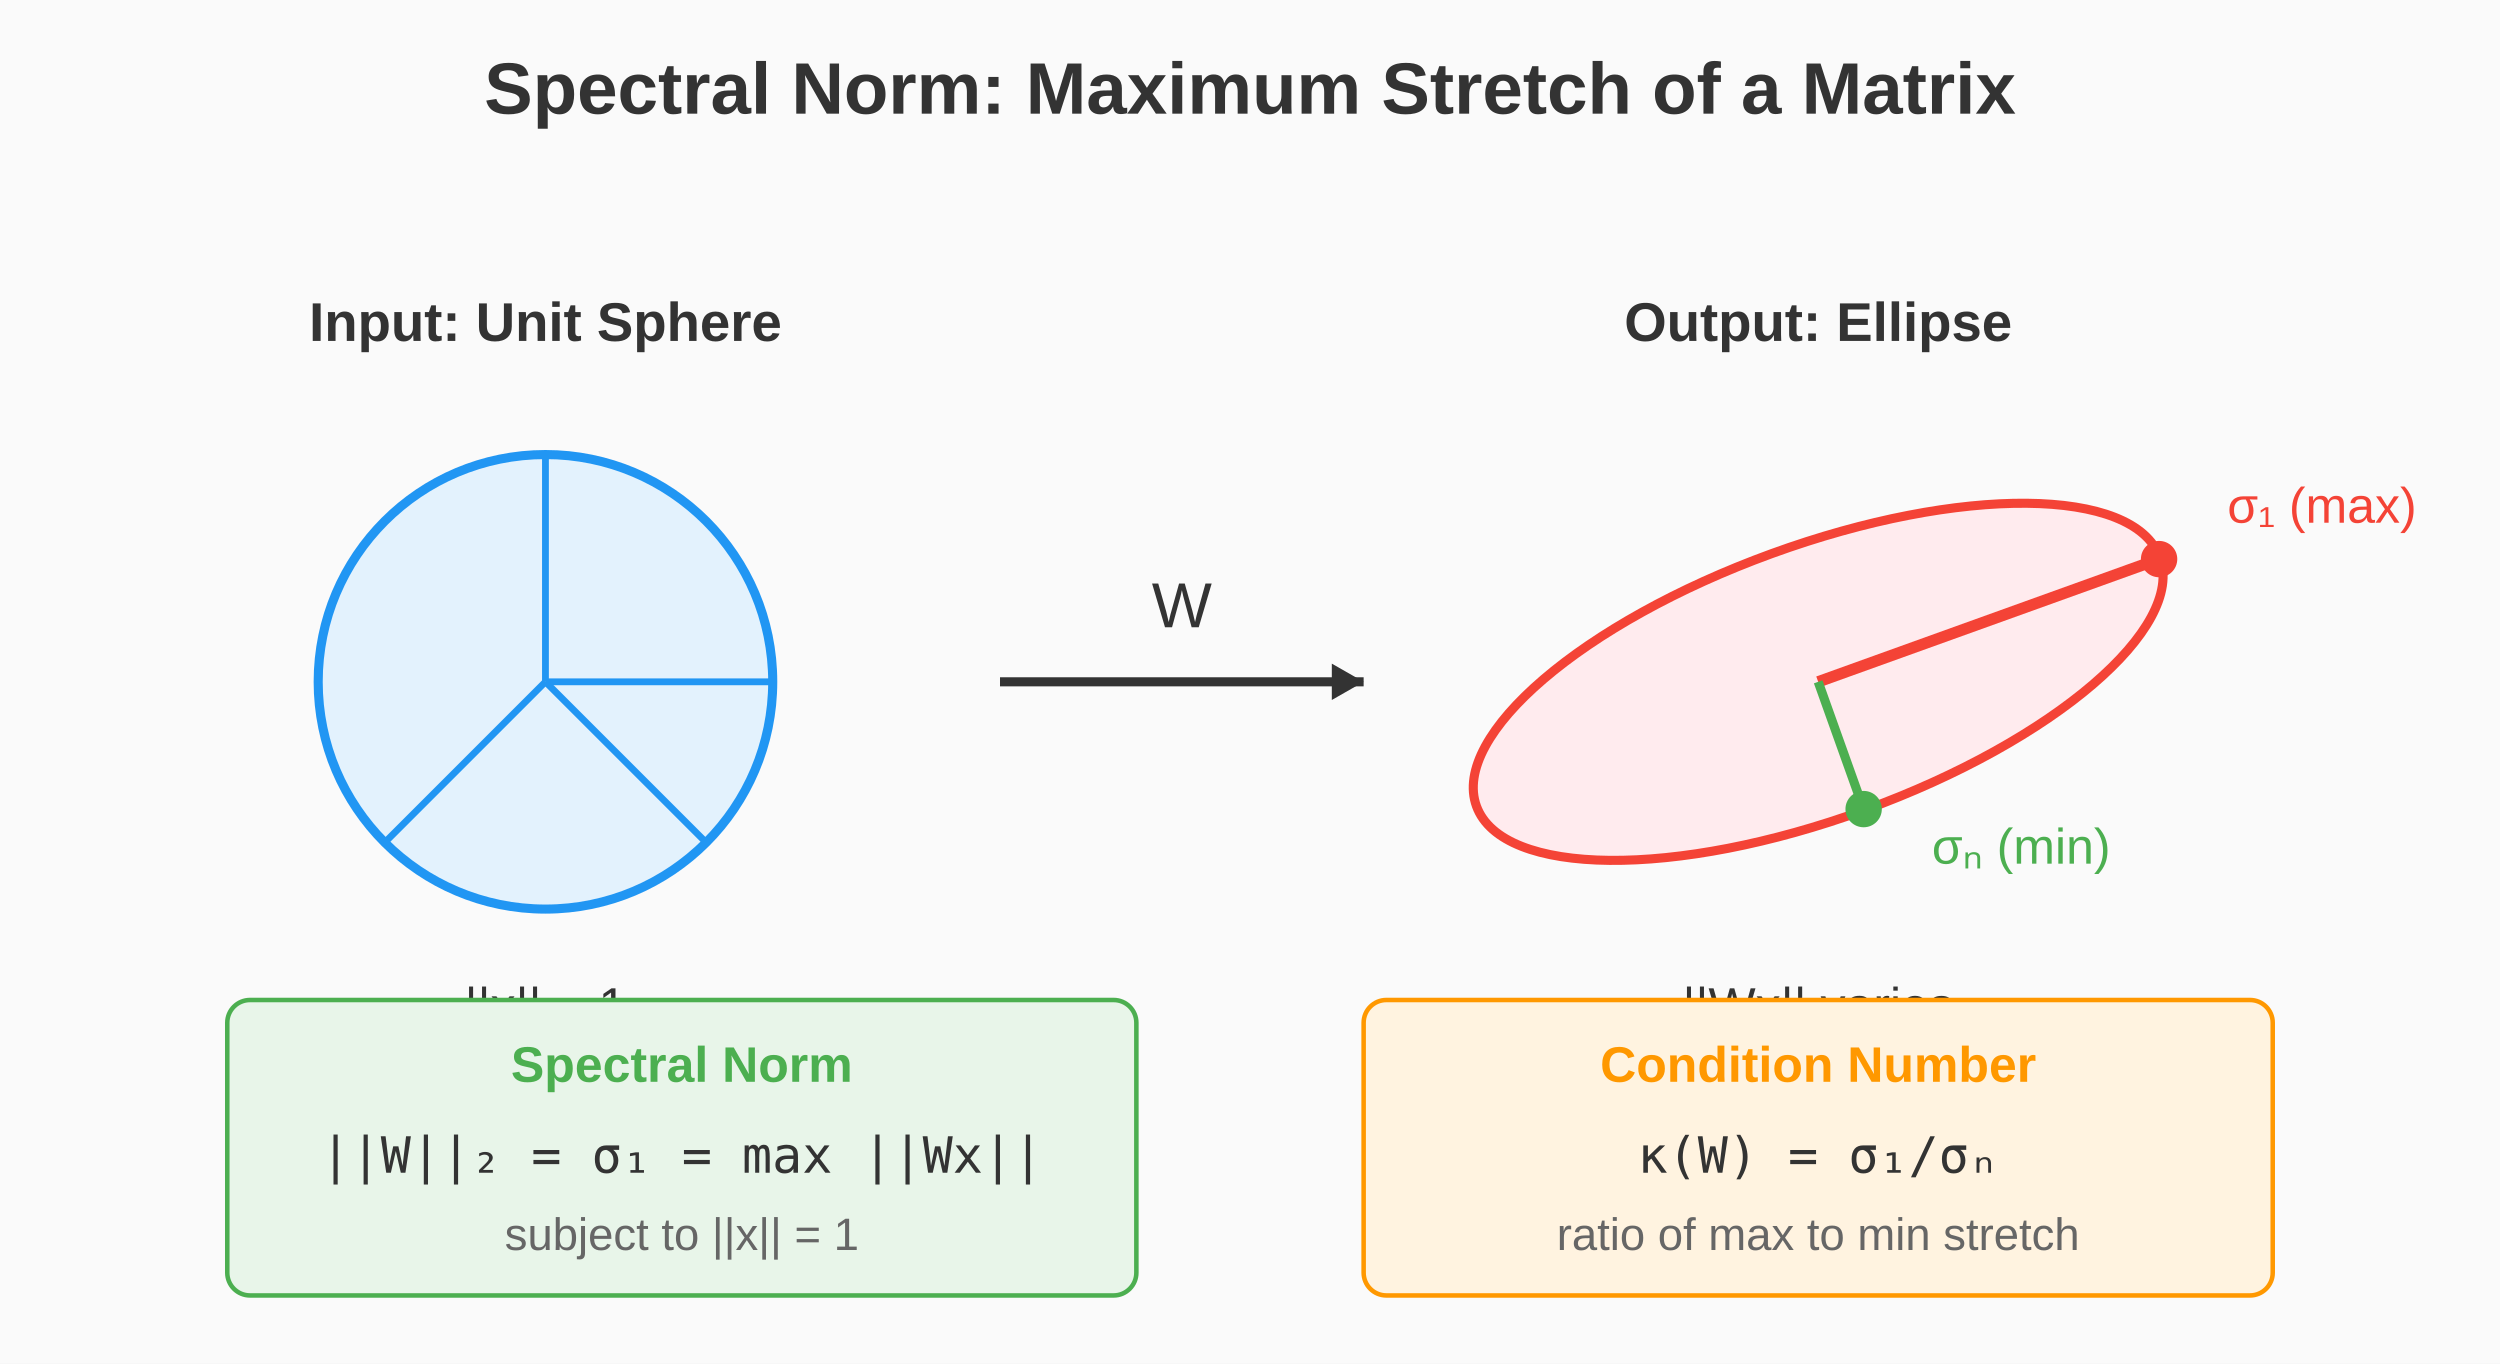
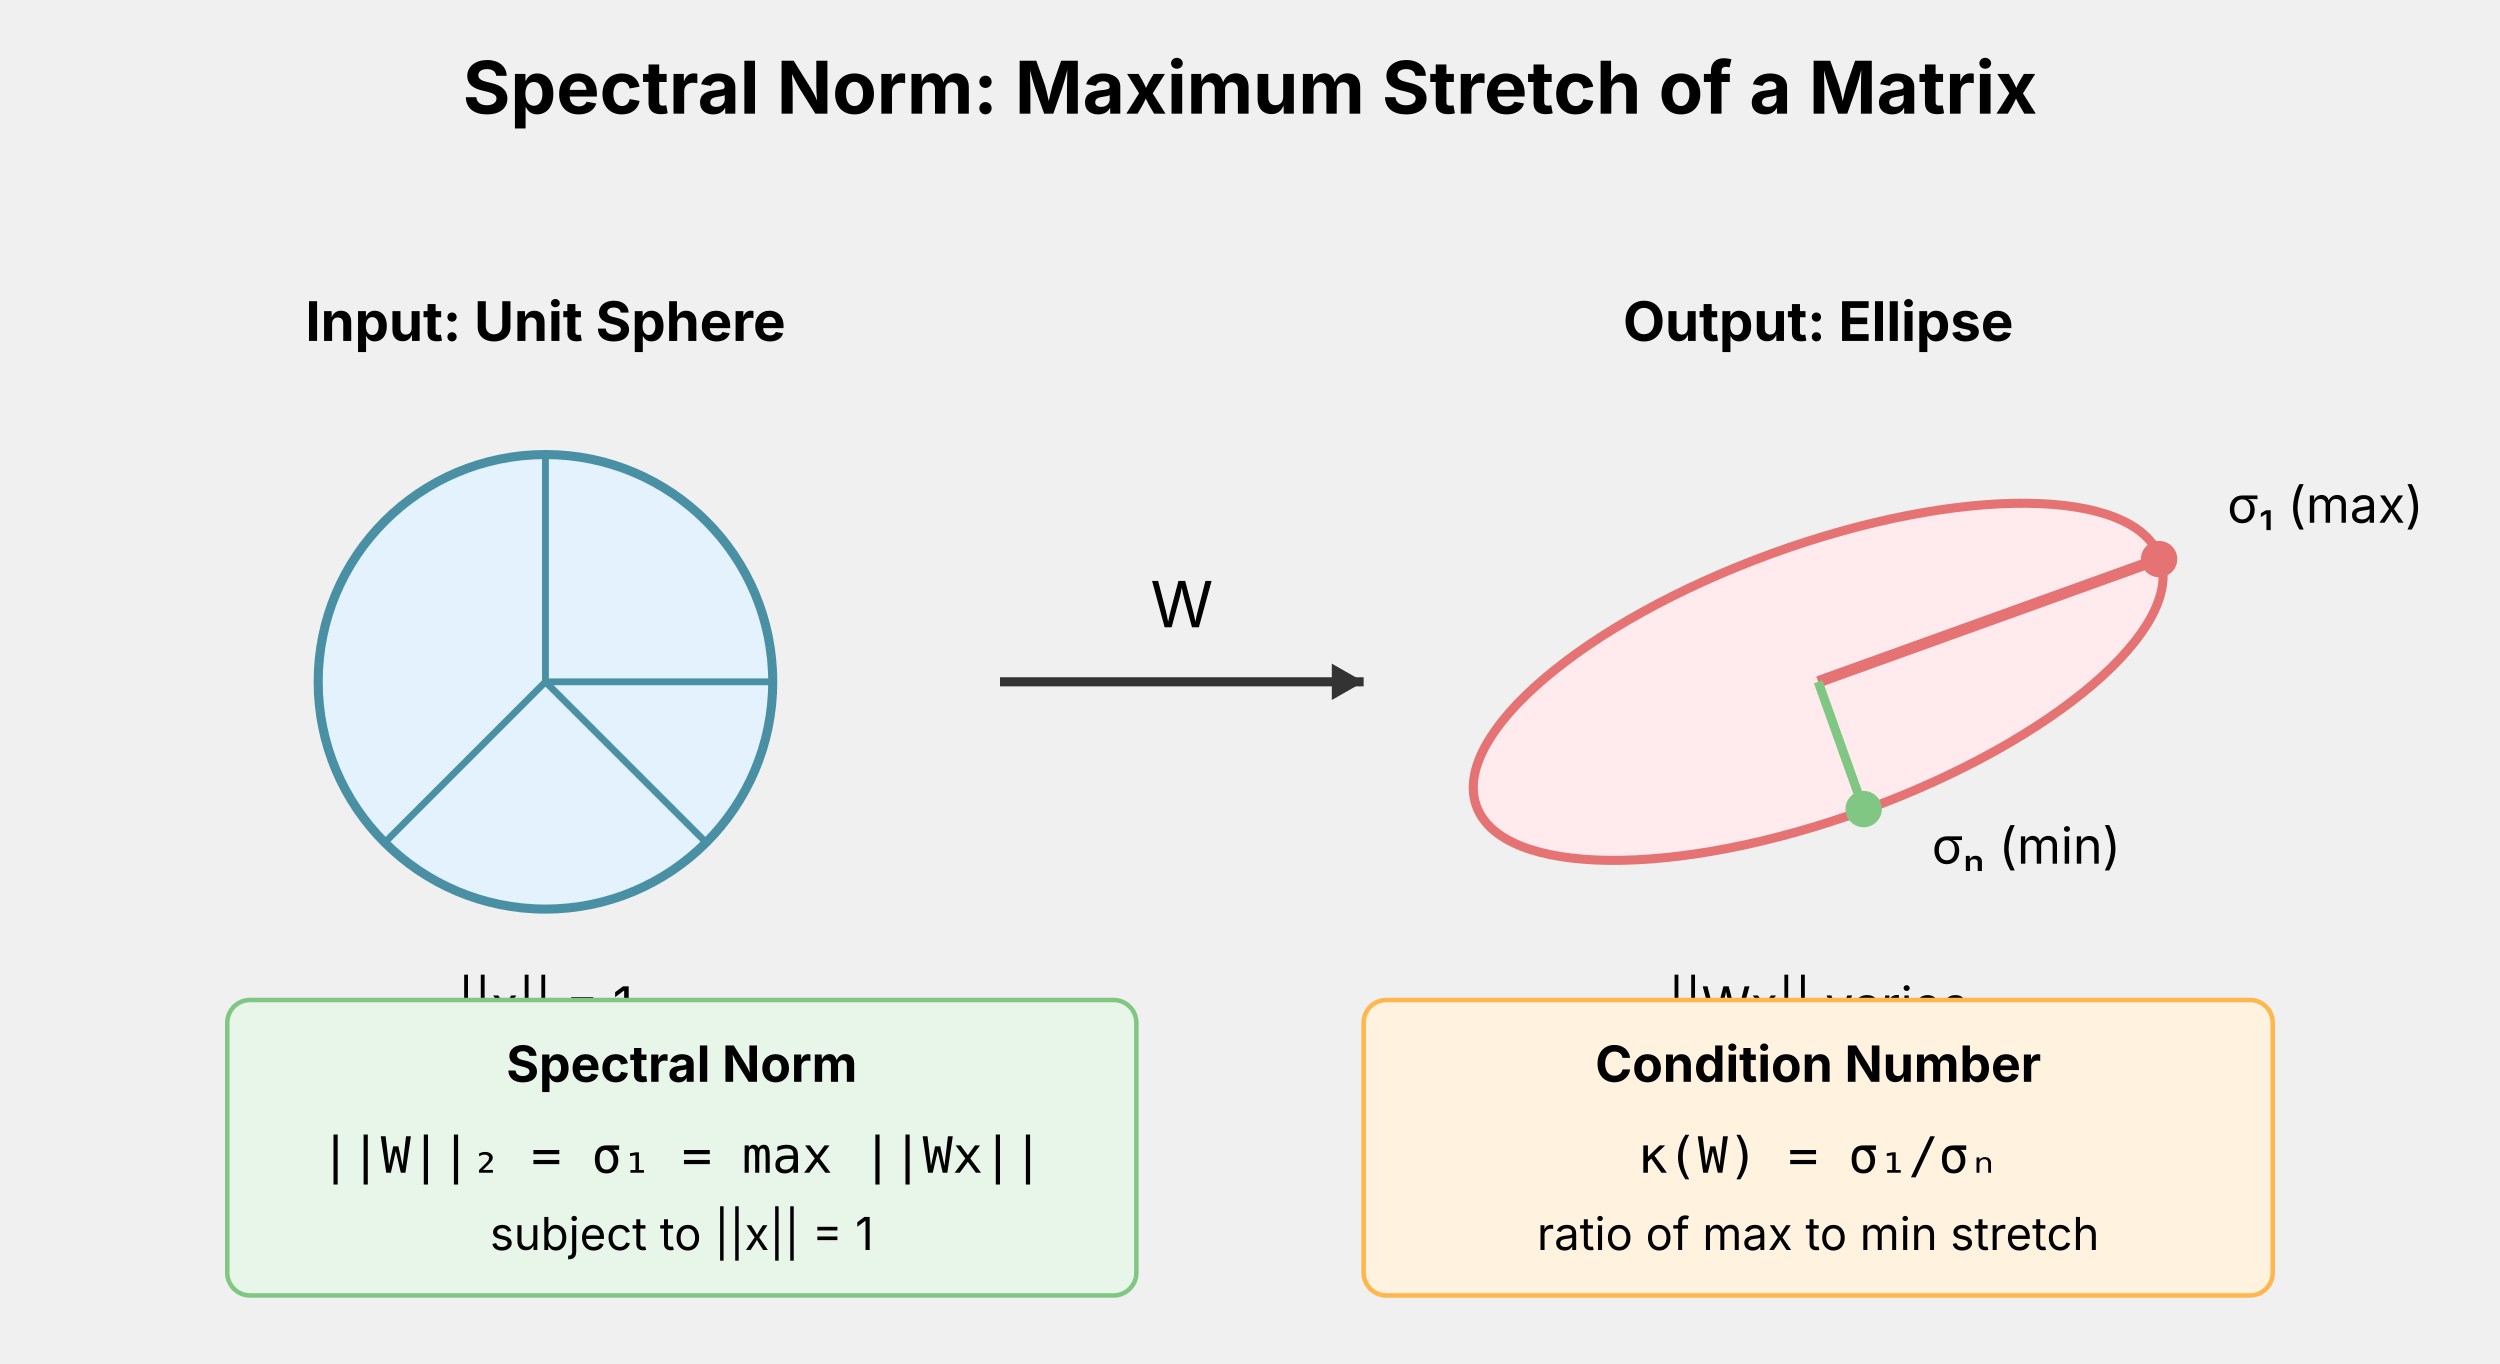
<svg xmlns="http://www.w3.org/2000/svg" viewBox="0 0 550 300">
-   <rect width="550" height="300" fill="#fafafa" />
-   <text x="275" y="25" text-anchor="middle" font-family="Arial, sans-serif" font-size="16" font-weight="bold" fill="#333">Spectral Norm: Maximum Stretch of a Matrix</text>
+   <style>
+     /* Light mode (default) */
+     text { fill: #000000; }
+     .label-text { fill: #666666; }
+ 
+     /* Dark mode */
+     @media (prefers-color-scheme: dark) {
+       text { fill: #ffffff; }
+       .label-text { fill: #cccccc; }
+ 
+       text[fill="#000"], text[fill="#000000"], text[fill="#333"], text[fill="#666"] {
+         fill: #ffffff;
+       }
+       text[fill="#fff"], text[fill="#ffffff"], text[fill="white"] {
+         fill: #ffffff;
+       }
+       text[fill="#E57373"] { fill: #ef5350; }
+       text[fill="#81C784"] { fill: #66bb6a; }
+       text[fill="#FFB74D"] { fill: #ffa726; }
+       text[fill="#4A90A4"] { fill: #4fc3f7; }
+     }
+   </style>
+   <text x="275" y="25" text-anchor="middle" font-family="system-ui, -apple-system, sans-serif" font-size="16" font-weight="bold" fill="#333">Spectral Norm: Maximum Stretch of a Matrix</text>
  <g transform="translate(120, 150)">
-     <text x="0" y="-75" text-anchor="middle" font-family="Arial, sans-serif" font-size="12" font-weight="bold" fill="#333">Input: Unit Sphere</text>
-     <circle cx="0" cy="0" r="50" fill="#E3F2FD" stroke="#2196F3" stroke-width="2" />
-     <line x1="0" y1="0" x2="35" y2="35" stroke="#2196F3" stroke-width="1.5" />
-     <line x1="0" y1="0" x2="50" y2="0" stroke="#2196F3" stroke-width="1.5" />
-     <line x1="0" y1="0" x2="0" y2="-50" stroke="#2196F3" stroke-width="1.5" />
-     <line x1="0" y1="0" x2="-35" y2="35" stroke="#2196F3" stroke-width="1.5" />
-     <text x="0" y="75" text-anchor="middle" font-family="Arial, sans-serif" font-size="11" fill="#333">||x|| = 1</text>
+     <text x="0" y="-75" text-anchor="middle" font-family="system-ui, -apple-system, sans-serif" font-size="12" font-weight="bold" fill="#333">Input: Unit Sphere</text>
+     <circle cx="0" cy="0" r="50" fill="#E3F2FD" stroke="#4A90A4" stroke-width="2" />
+     <line x1="0" y1="0" x2="35" y2="35" stroke="#4A90A4" stroke-width="1.5" />
+     <line x1="0" y1="0" x2="50" y2="0" stroke="#4A90A4" stroke-width="1.5" />
+     <line x1="0" y1="0" x2="0" y2="-50" stroke="#4A90A4" stroke-width="1.5" />
+     <line x1="0" y1="0" x2="-35" y2="35" stroke="#4A90A4" stroke-width="1.5" />
+     <text x="0" y="75" text-anchor="middle" font-family="system-ui, -apple-system, sans-serif" font-size="11" fill="#333">||x|| = 1</text>
  </g>
  <g transform="translate(220, 150)">
    <line x1="0" y1="0" x2="80" y2="0" stroke="#333" stroke-width="2" />
    <polygon points="80,0 73,-4 73,4" fill="#333" />
-     <text x="40" y="-12" text-anchor="middle" font-family="Arial, sans-serif" font-size="14" fill="#333">W</text>
+     <text x="40" y="-12" text-anchor="middle" font-family="system-ui, -apple-system, sans-serif" font-size="14" fill="#333">W</text>
  </g>
  <g transform="translate(400, 150)">
-     <text x="0" y="-75" text-anchor="middle" font-family="Arial, sans-serif" font-size="12" font-weight="bold" fill="#333">Output: Ellipse</text>
-     <ellipse cx="0" cy="0" rx="80" ry="30" fill="#FFEBEE" stroke="#f44336" stroke-width="2" transform="rotate(-20)" />
-     <line x1="0" y1="0" x2="75" y2="-27" stroke="#f44336" stroke-width="2.5" />
-     <circle cx="75" cy="-27" r="4" fill="#f44336" />
-     <text x="90" y="-35" font-family="Arial, sans-serif" font-size="11" fill="#f44336">σ₁ (max)</text>
-     <line x1="0" y1="0" x2="10" y2="28" stroke="#4CAF50" stroke-width="2" />
-     <circle cx="10" cy="28" r="4" fill="#4CAF50" />
-     <text x="25" y="40" font-family="Arial, sans-serif" font-size="11" fill="#4CAF50">σₙ (min)</text>
-     <text x="0" y="75" text-anchor="middle" font-family="Arial, sans-serif" font-size="11" fill="#333">||Wx|| varies</text>
+     <text x="0" y="-75" text-anchor="middle" font-family="system-ui, -apple-system, sans-serif" font-size="12" font-weight="bold" fill="#333">Output: Ellipse</text>
+     <ellipse cx="0" cy="0" rx="80" ry="30" fill="#FFEBEE" stroke="#E57373" stroke-width="2" transform="rotate(-20)" />
+     <line x1="0" y1="0" x2="75" y2="-27" stroke="#E57373" stroke-width="2.5" />
+     <circle cx="75" cy="-27" r="4" fill="#E57373" />
+     <text x="90" y="-35" font-family="system-ui, -apple-system, sans-serif" font-size="11" fill="#E57373">σ₁ (max)</text>
+     <line x1="0" y1="0" x2="10" y2="28" stroke="#81C784" stroke-width="2" />
+     <circle cx="10" cy="28" r="4" fill="#81C784" />
+     <text x="25" y="40" font-family="system-ui, -apple-system, sans-serif" font-size="11" fill="#81C784">σₙ (min)</text>
+     <text x="0" y="75" text-anchor="middle" font-family="system-ui, -apple-system, sans-serif" font-size="11" fill="#333">||Wx|| varies</text>
  </g>
  <g transform="translate(50, 220)">
-     <rect x="0" y="0" width="200" height="65" fill="#E8F5E9" stroke="#4CAF50" stroke-width="1" rx="5" />
-     <text x="100" y="18" text-anchor="middle" font-family="Arial, sans-serif" font-size="11" font-weight="bold" fill="#4CAF50">Spectral Norm</text>
+     <rect x="0" y="0" width="200" height="65" fill="#E8F5E9" stroke="#81C784" stroke-width="1" rx="5" />
+     <text x="100" y="18" text-anchor="middle" font-family="system-ui, -apple-system, sans-serif" font-size="11" font-weight="bold" fill="#81C784">Spectral Norm</text>
    <text x="100" y="38" text-anchor="middle" font-family="monospace" font-size="11" fill="#333">||W||₂ = σ₁ = max ||Wx||</text>
-     <text x="100" y="55" text-anchor="middle" font-family="Arial, sans-serif" font-size="10" fill="#666">subject to ||x|| = 1</text>
+     <text x="100" y="55" text-anchor="middle" font-family="system-ui, -apple-system, sans-serif" font-size="10" fill="#666">subject to ||x|| = 1</text>
  </g>
  <g transform="translate(300, 220)">
-     <rect x="0" y="0" width="200" height="65" fill="#FFF3E0" stroke="#FF9800" stroke-width="1" rx="5" />
-     <text x="100" y="18" text-anchor="middle" font-family="Arial, sans-serif" font-size="11" font-weight="bold" fill="#FF9800">Condition Number</text>
+     <rect x="0" y="0" width="200" height="65" fill="#FFF3E0" stroke="#FFB74D" stroke-width="1" rx="5" />
+     <text x="100" y="18" text-anchor="middle" font-family="system-ui, -apple-system, sans-serif" font-size="11" font-weight="bold" fill="#FFB74D">Condition Number</text>
    <text x="100" y="38" text-anchor="middle" font-family="monospace" font-size="11" fill="#333">κ(W) = σ₁/σₙ</text>
-     <text x="100" y="55" text-anchor="middle" font-family="Arial, sans-serif" font-size="10" fill="#666">ratio of max to min stretch</text>
+     <text x="100" y="55" text-anchor="middle" font-family="system-ui, -apple-system, sans-serif" font-size="10" fill="#666">ratio of max to min stretch</text>
  </g>
</svg>
